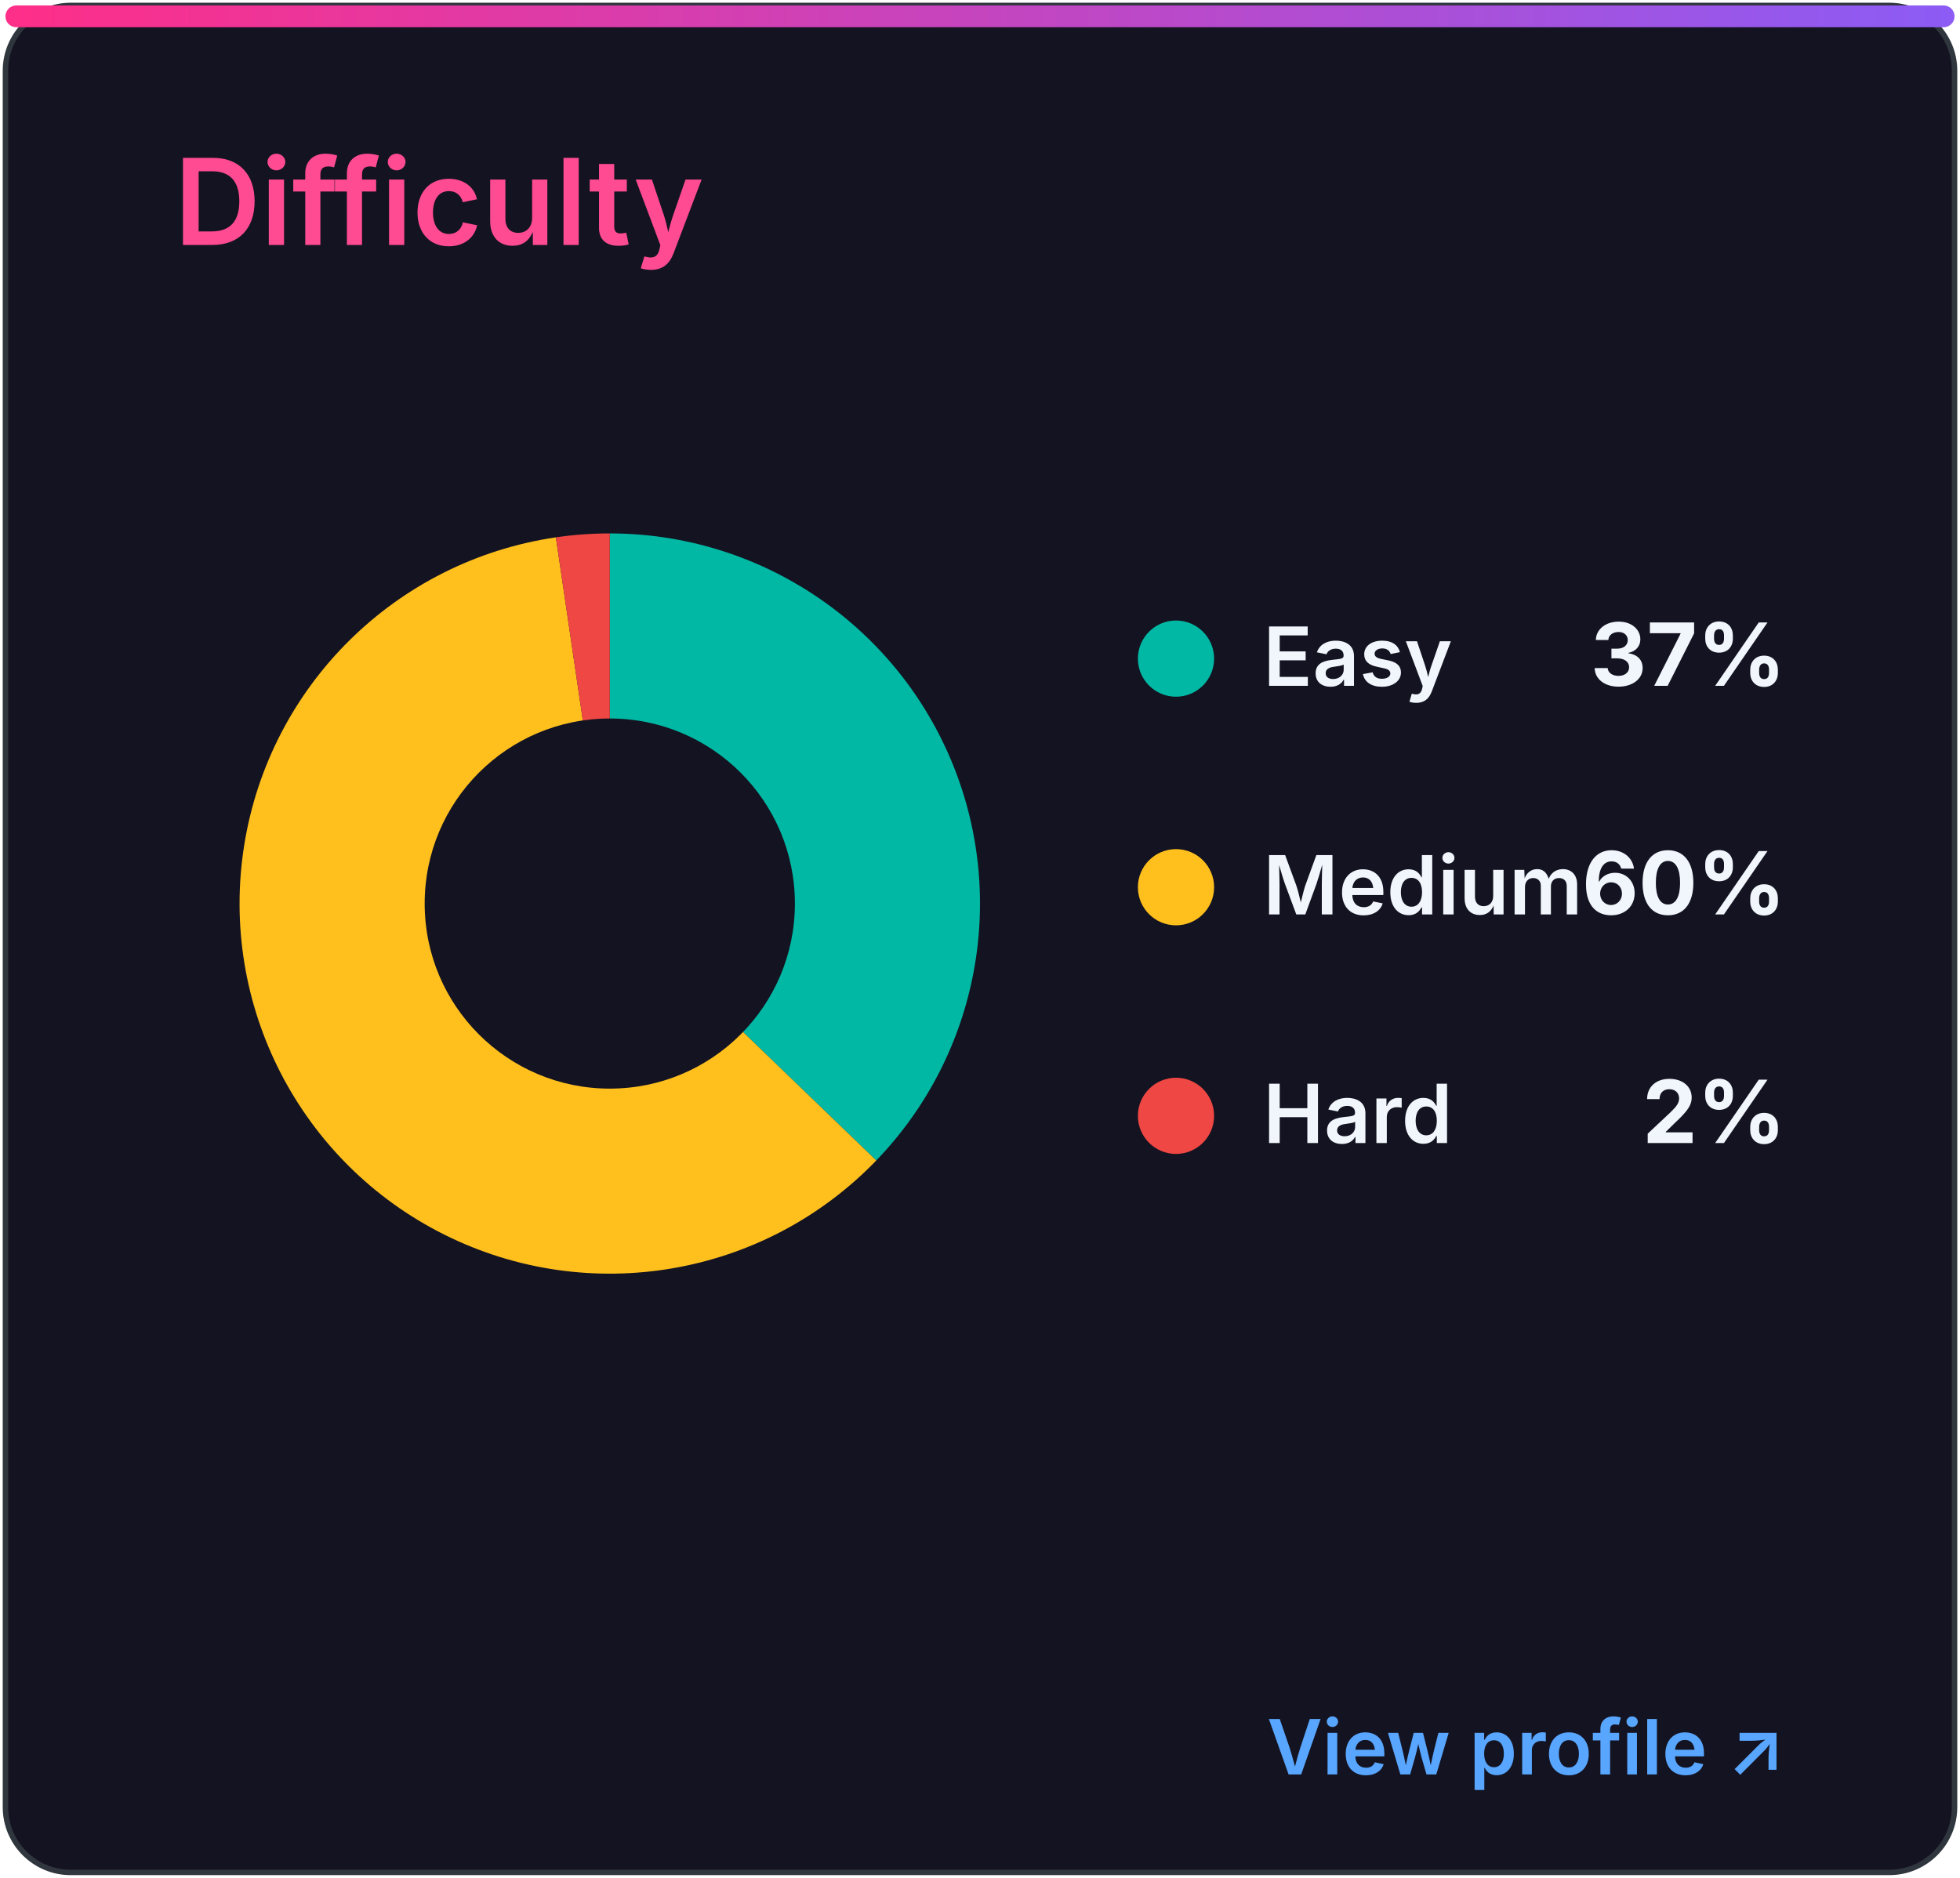
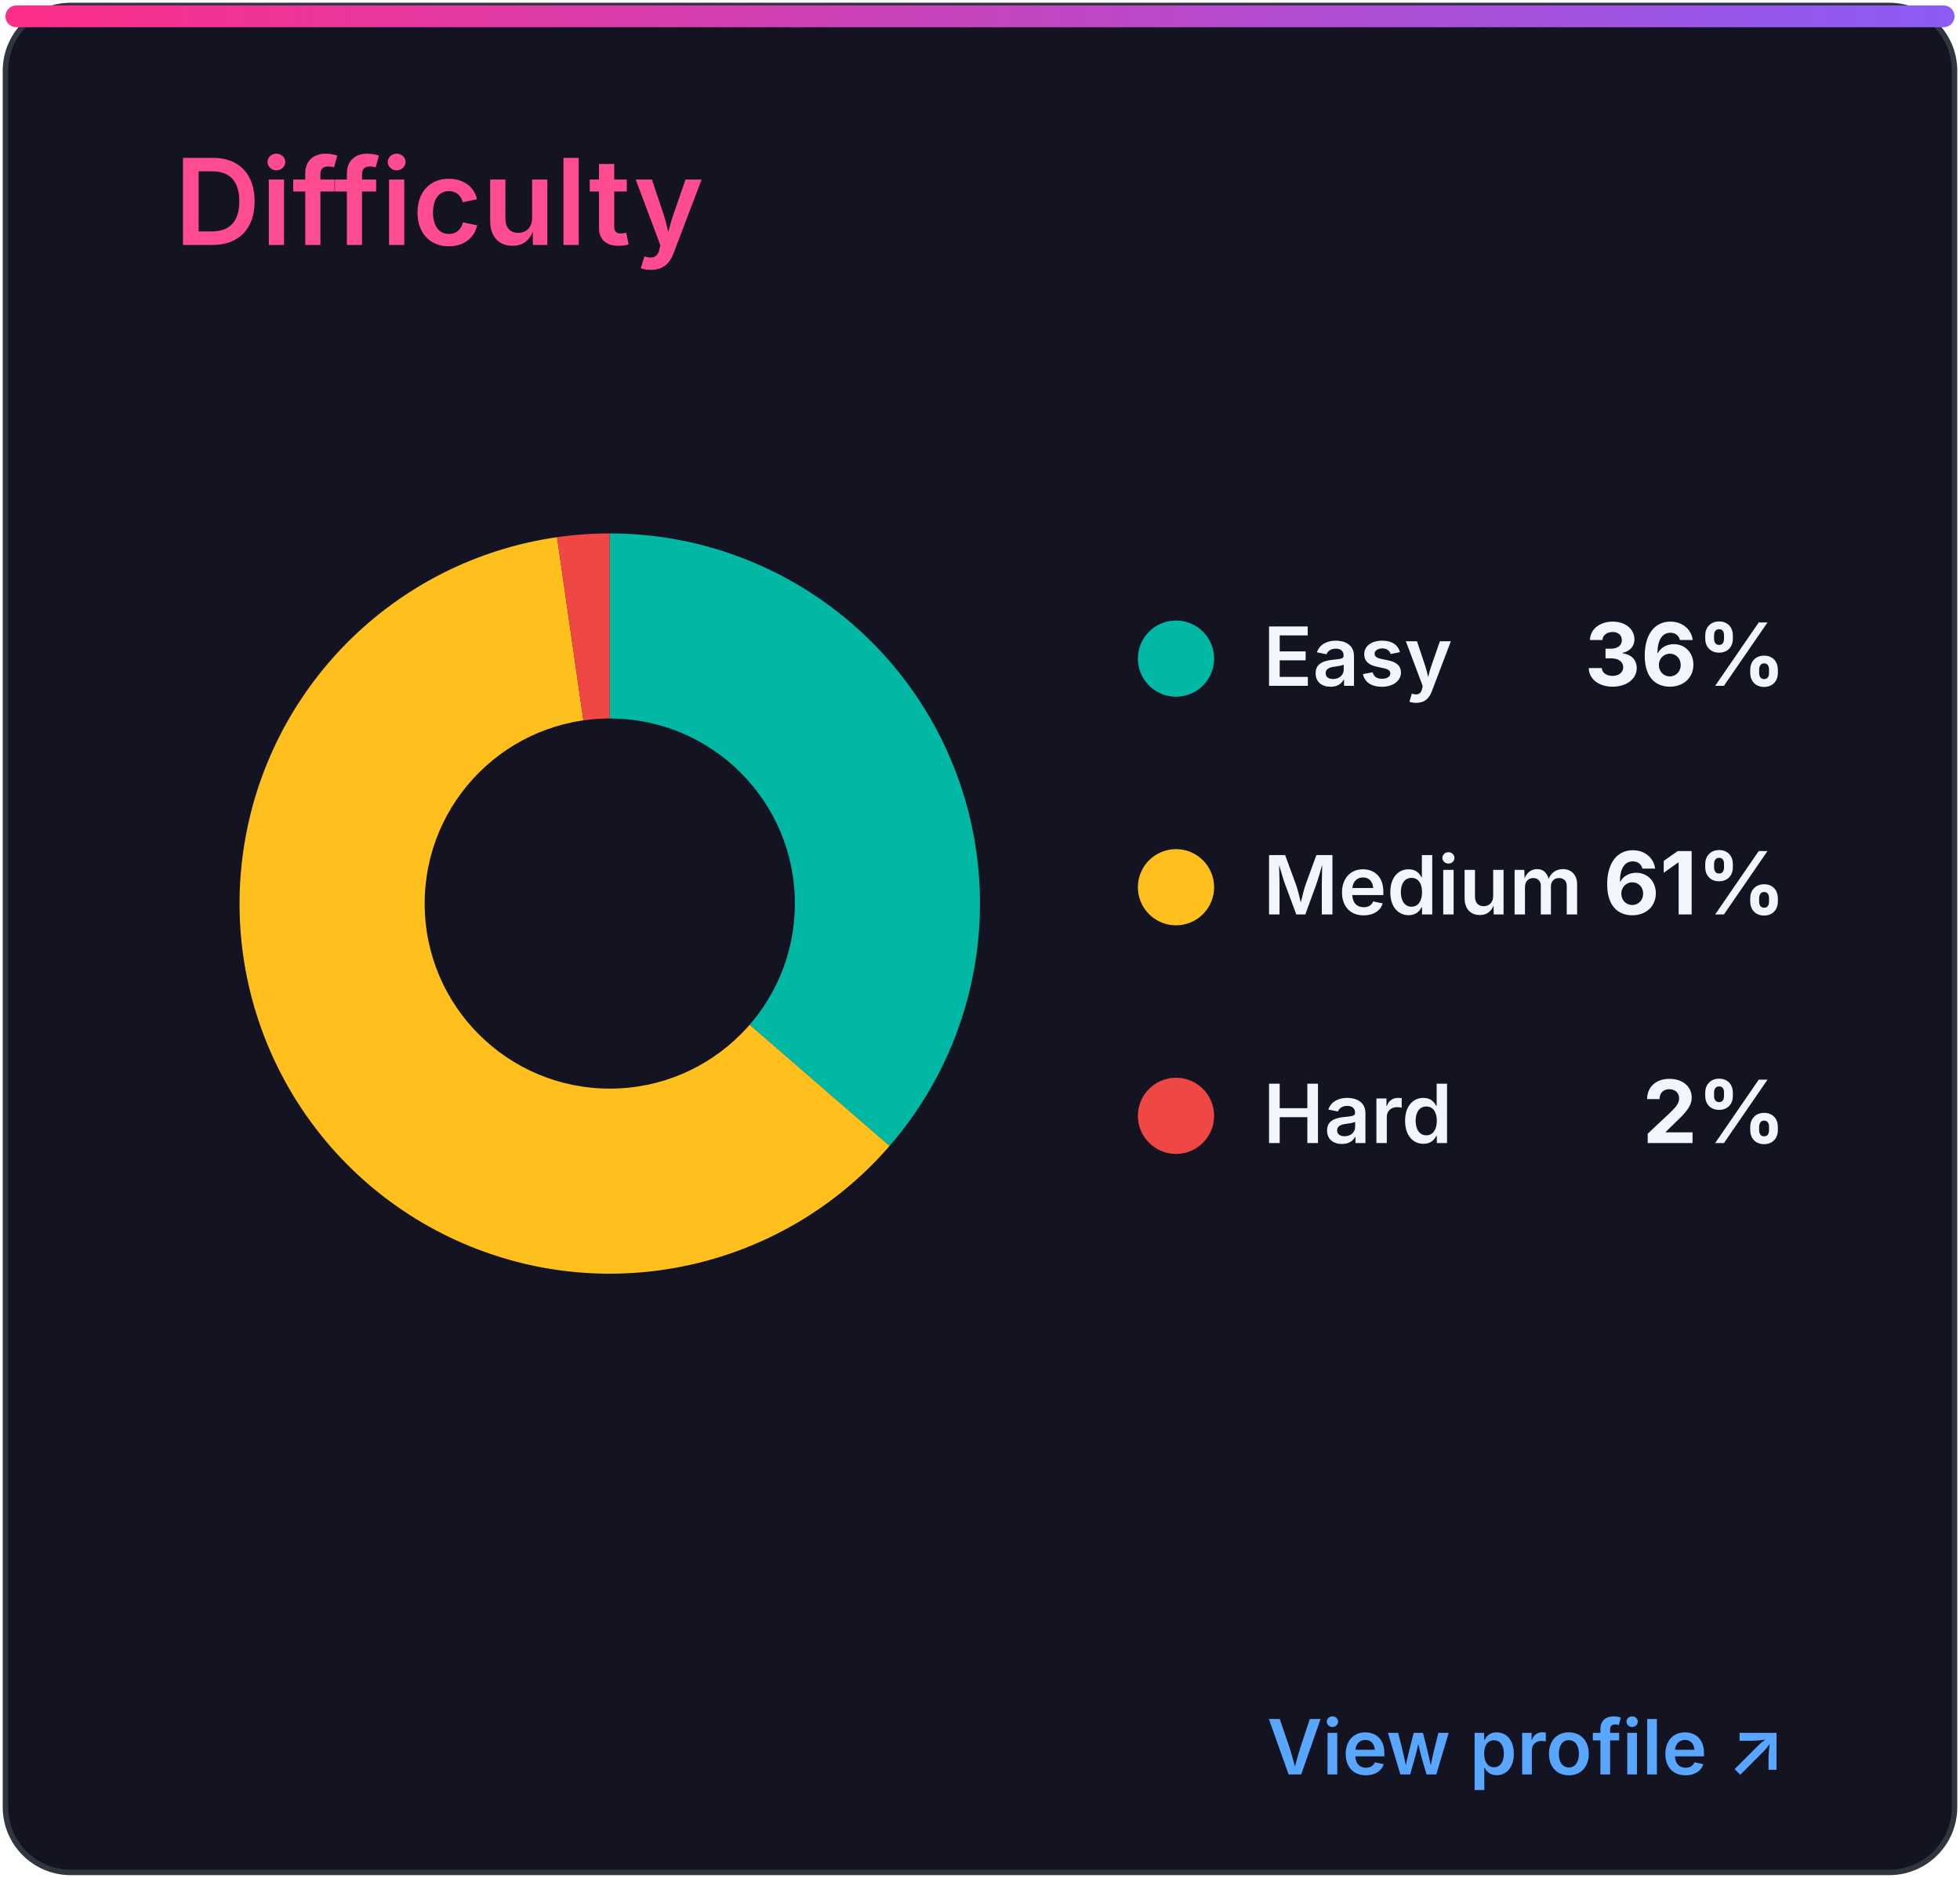
<svg xmlns="http://www.w3.org/2000/svg" width="360" height="345" viewBox="0 0 360 345" role="img" aria-labelledby="title desc">
  <defs>
    <linearGradient id="accent" x1="0" x2="1">
      <stop stop-color="#ff2e88" />
      <stop offset="1" stop-color="#8b5cf6" />
    </linearGradient>
    <clipPath id="bar">
      <rect x="32" y="82" width="296" height="8" rx="4" />
    </clipPath>
    <style>
.heading{font:600 22px -apple-system,BlinkMacSystemFont,'Segoe UI',sans-serif;fill:#ff4b91}
.eyebrow{font:600 10px -apple-system,BlinkMacSystemFont,'Segoe UI',sans-serif;letter-spacing:1.2px;fill:#8b949e}
.total{font:700 52px -apple-system,BlinkMacSystemFont,'Segoe UI',sans-serif;fill:#f0f6fc}
.metric{font:600 15px -apple-system,BlinkMacSystemFont,'Segoe UI',sans-serif;fill:#f0f6fc}
.count{font:700 16px -apple-system,BlinkMacSystemFont,'Segoe UI',sans-serif;fill:#f0f6fc}
.muted{font:500 13px -apple-system,BlinkMacSystemFont,'Segoe UI',sans-serif;fill:#8b949e}
.language{font:700 31px -apple-system,BlinkMacSystemFont,'Segoe UI',sans-serif;fill:#f0f6fc}
.link{font:600 14px -apple-system,BlinkMacSystemFont,'Segoe UI',sans-serif;fill:#58a6ff}
</style>
  </defs>
  <rect x="1" y="1" width="358" height="343" rx="12" fill="#141321" stroke="#30363d" />
  <rect x="1" y="1" width="358" height="4" rx="2" fill="url(#accent)" />
  <text x="32" y="45" class="heading">Difficulty</text>
-   <path d="M 112 166 L 112.00 98.00 A 68 68 0 0 1 160.95 213.20 Z" fill="#00b8a3" />
-   <path d="M 112 166 L 160.95 213.20 A 68 68 0 1 1 102.10 98.72 Z" fill="#ffc01e" />
-   <path d="M 112 166 L 102.10 98.72 A 68 68 0 0 1 112.00 98.00 Z" fill="#ef4743" />
+   <path d="M 112 166 L 112.00 98.00 A 68 68 0 0 1 163.39 210.53 Z" fill="#00b8a3" />
+   <path d="M 112 166 L 163.39 210.53 A 68 68 0 1 1 102.32 98.69 Z" fill="#ffc01e" />
+   <path d="M 112 166 L 102.32 98.69 A 68 68 0 0 1 112.00 98.00 Z" fill="#ef4743" />
  <circle cx="112" cy="166" r="34" fill="#141321" />
  <circle cx="216" cy="121" r="7" fill="#00b8a3" />
  <text x="232" y="126" class="metric">Easy</text>
-   <text x="328" y="126" class="count" text-anchor="end">37%</text>
+   <text x="328" y="126" class="count" text-anchor="end">36%</text>
  <circle cx="216" cy="163" r="7" fill="#ffc01e" />
  <text x="232" y="168" class="metric">Medium</text>
-   <text x="328" y="168" class="count" text-anchor="end">60%</text>
+   <text x="328" y="168" class="count" text-anchor="end">61%</text>
  <circle cx="216" cy="205" r="7" fill="#ef4743" />
  <text x="232" y="210" class="metric">Hard</text>
  <text x="328" y="210" class="count" text-anchor="end">2%</text>
  <text x="328" y="326" class="link" text-anchor="end">View profile ↗</text>
</svg>
